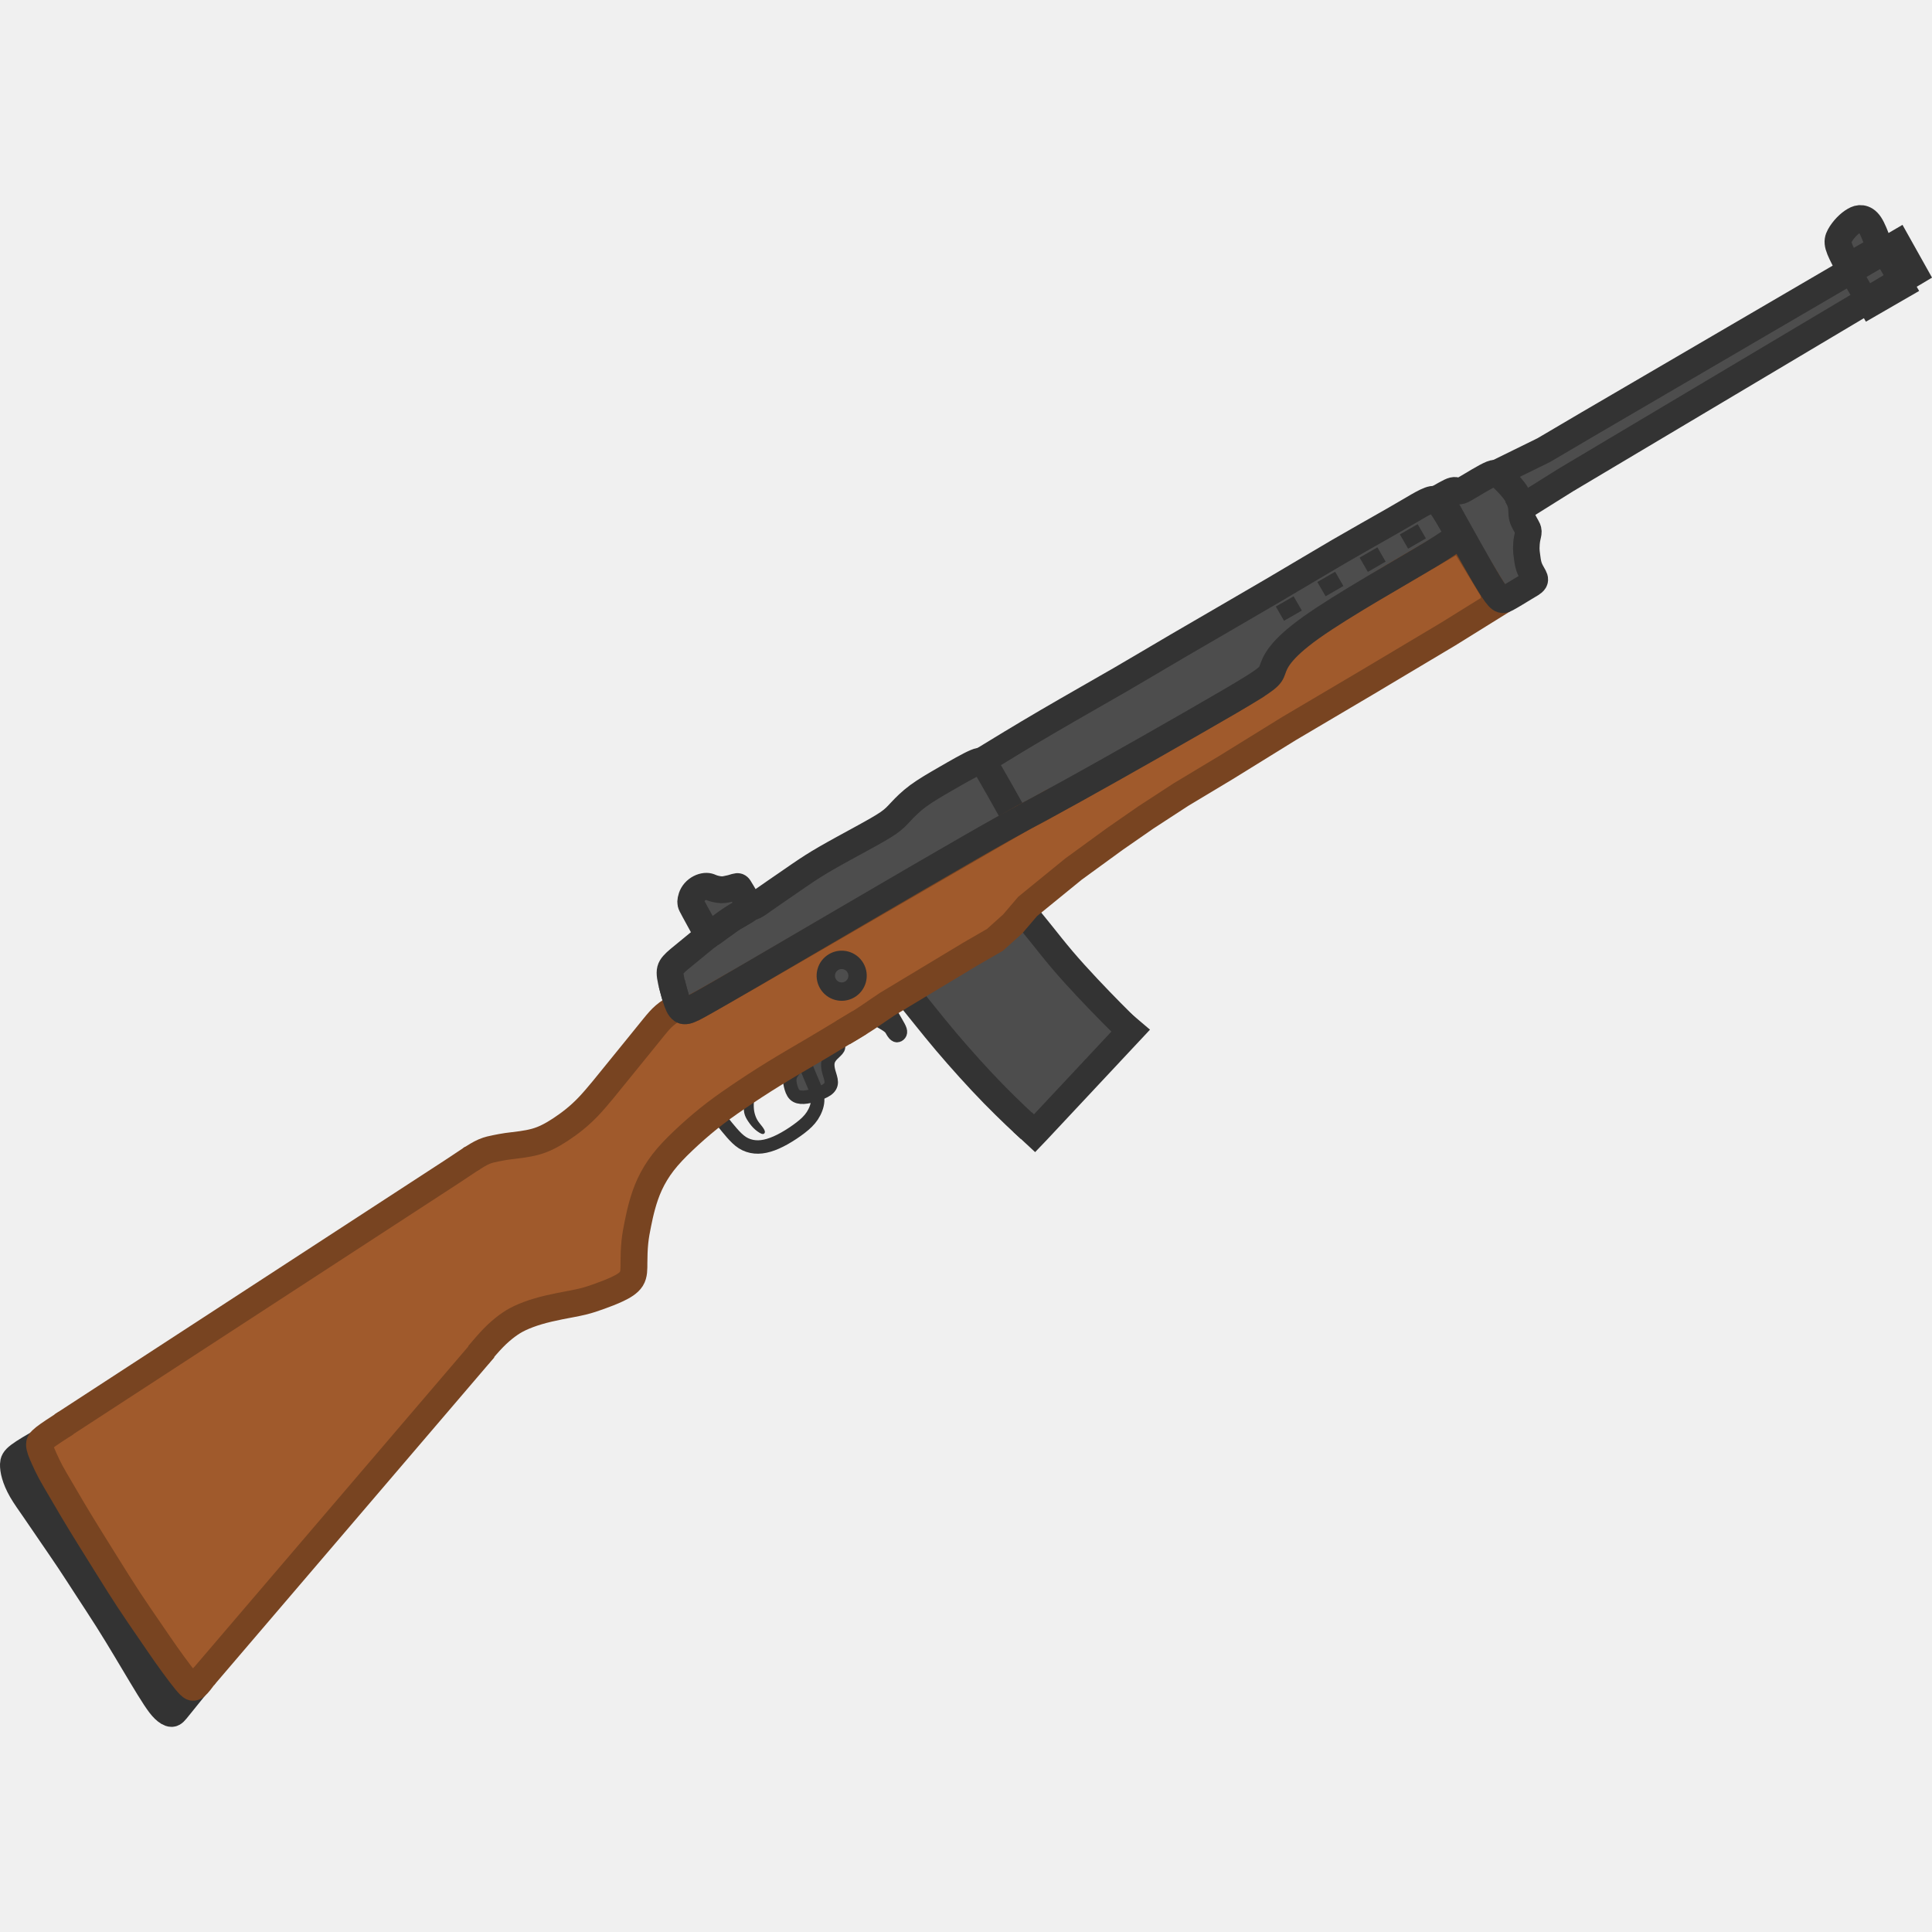
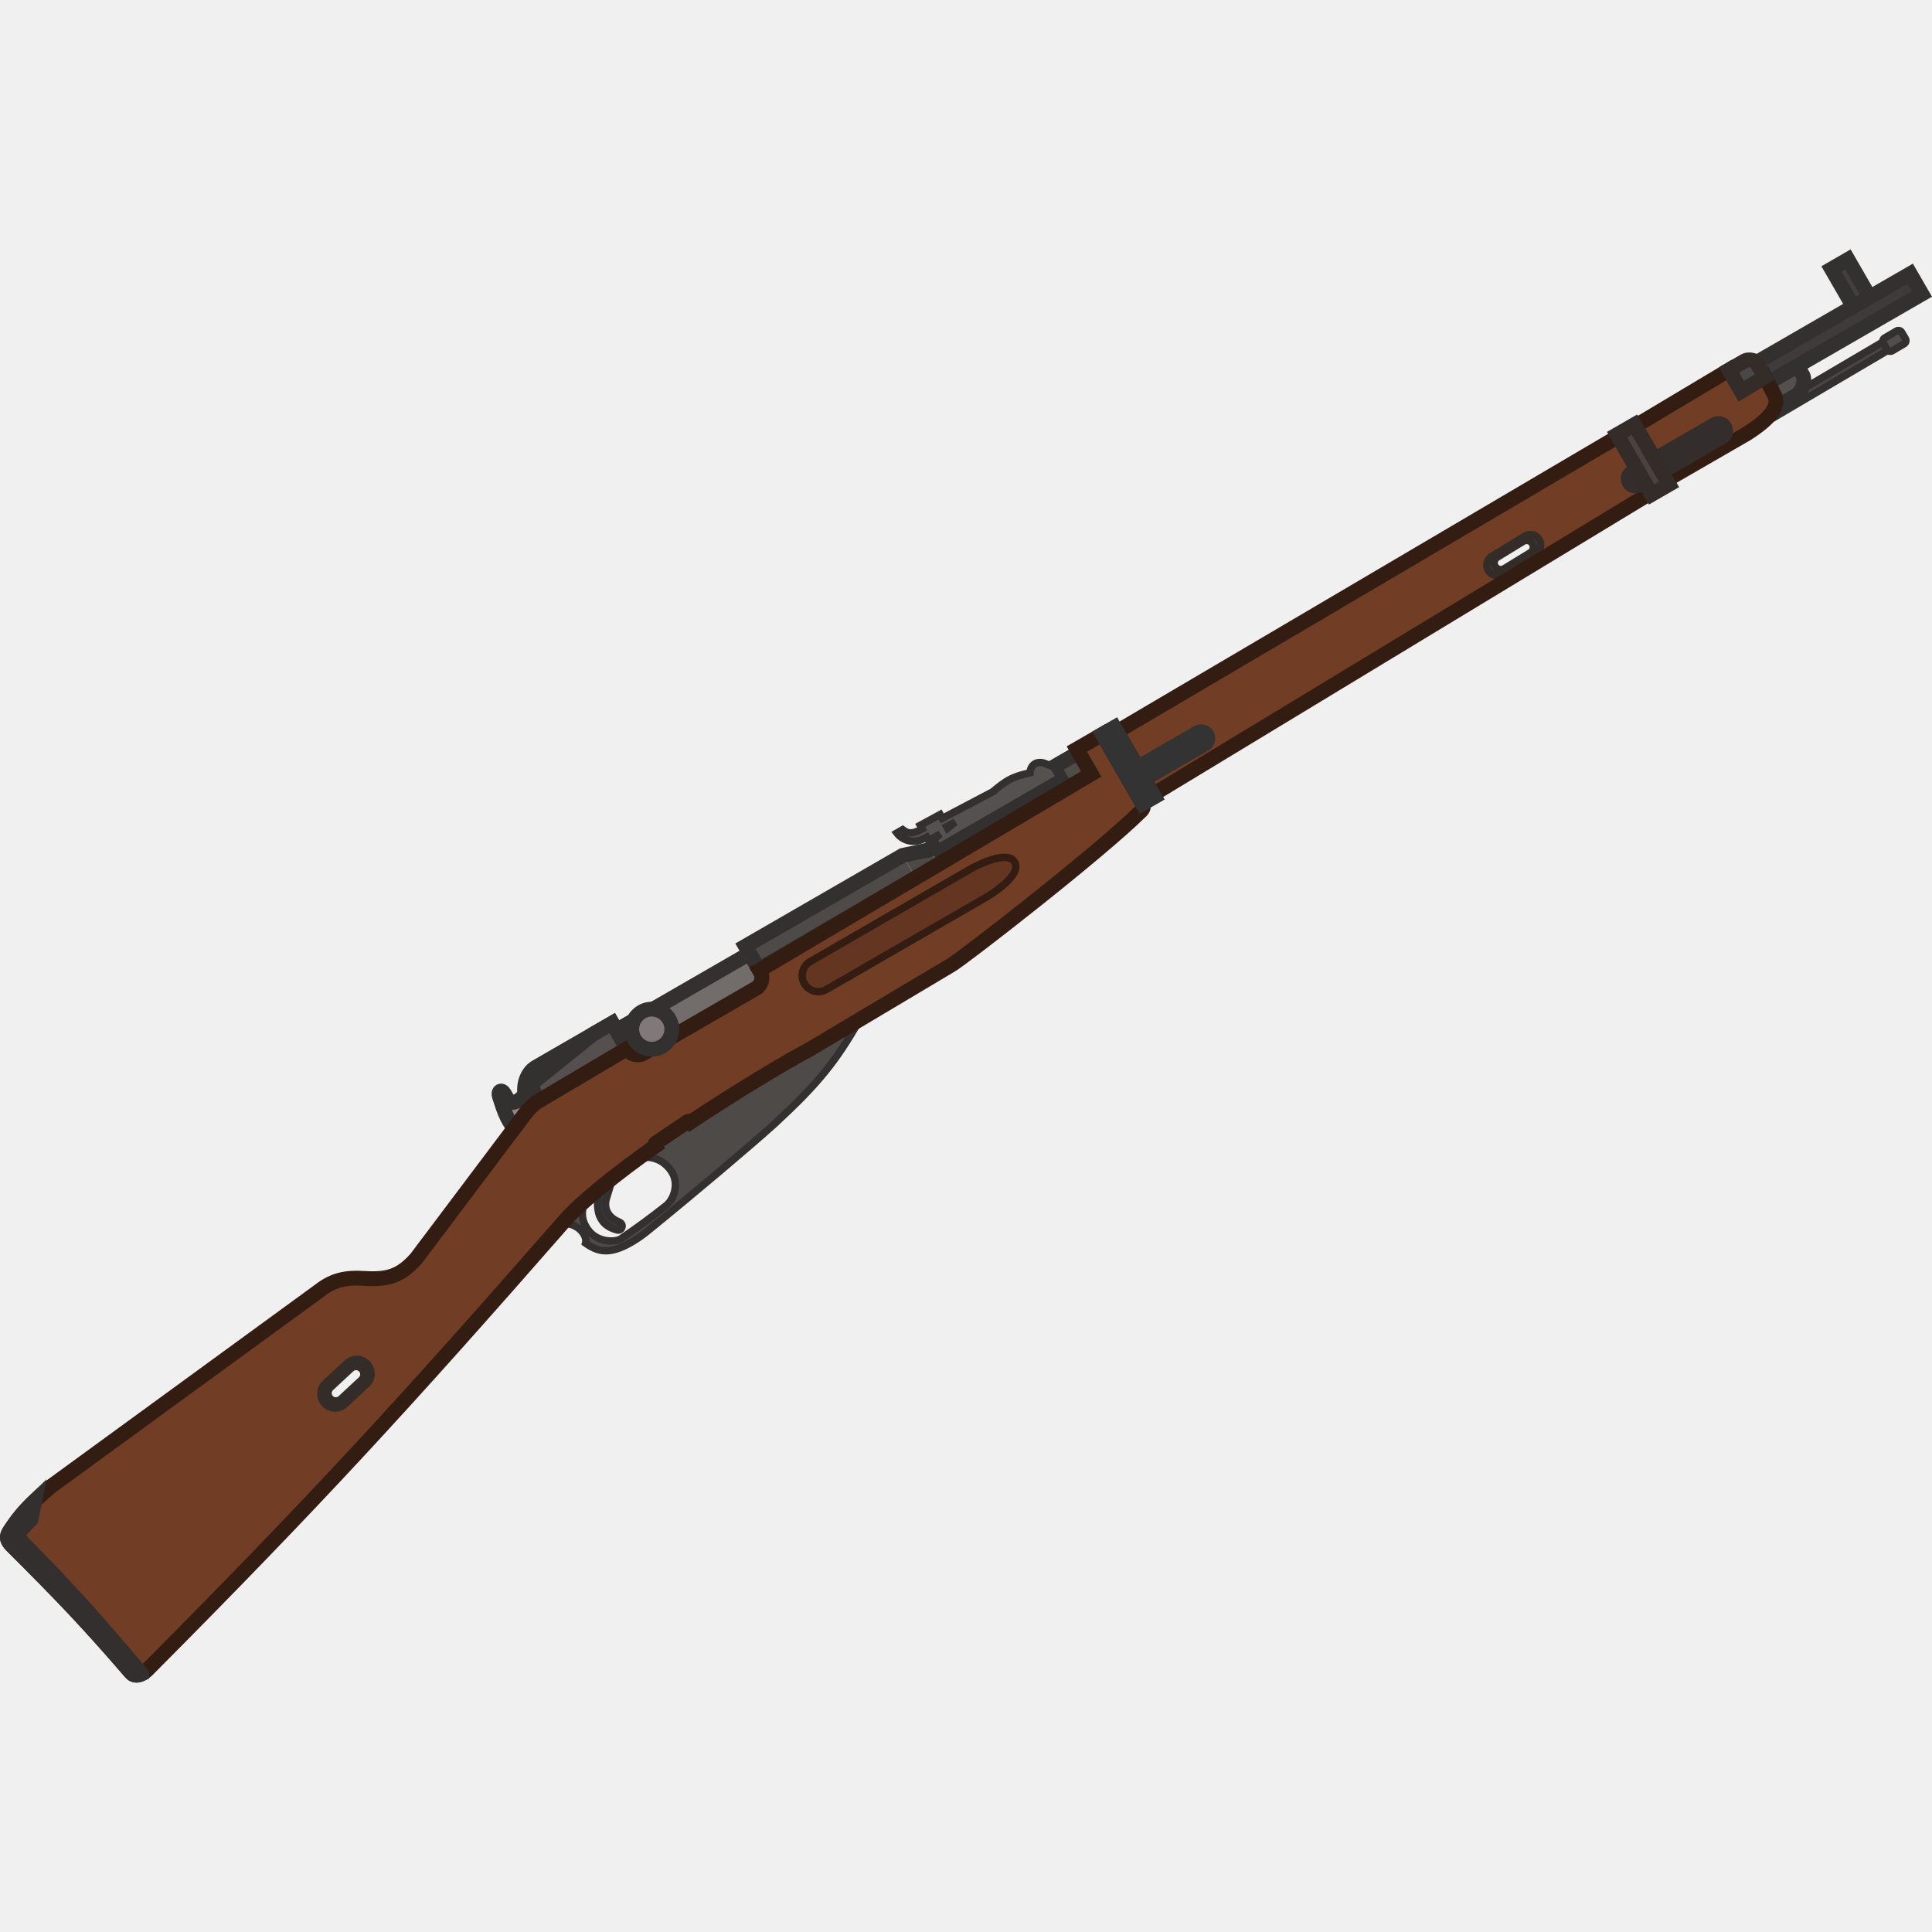
- <svg xmlns="http://www.w3.org/2000/svg" width="110" height="110" viewBox="0 0 29.104 29.104" version="1.1" id="svg5" xml:space="preserve">
-   <defs id="defs2" />
-   <g id="layer1">
-     <g id="g913" transform="matrix(0.1654655,-0.09553154,0.09553154,0.1654655,-12.30758,6.972779)">
-       <path style="fill:#4d4d4d;stroke:#333333;stroke-width:1.058;stroke-linecap:butt;stroke-linejoin:miter;stroke-dasharray:none;stroke-opacity:1" d="m 86.736,104.768 c -0.405,0.112 -0.811,0.225 -1.067,0.403 -0.256,0.178 -0.363,0.422 -0.448,0.693 -0.085,0.272 -0.149,0.572 -0.085,0.806 0.064,0.234 0.256,0.403 0.512,0.534 0.256,0.131 0.576,0.225 0.918,0.3 0.342,0.075 0.704,0.131 0.982,0.103 0.277,-0.028 0.47,-0.141 0.587,-0.347 0.117,-0.206 0.16,-0.506 0.235,-0.787 0.075,-0.281 0.181,-0.543 0.342,-0.721 0.16,-0.178 0.374,-0.272 0.608,-0.337 0.235,-0.066 0.491,-0.103 0.619,-0.187 0.128,-0.084 0.128,-0.215 0.128,-0.347" id="path1887" />
-       <path style="fill:#4d4d4d;stroke:none;stroke-width:0.265px;stroke-linecap:butt;stroke-linejoin:miter;stroke-opacity:1" d="m 96.406,104.433 11.208,-1.287 3.181,12.268 -10.754,2.954 z" id="path6046" />
-       <path style="fill:#4d4d4d;stroke:none;stroke-width:0.265px;stroke-linecap:butt;stroke-linejoin:miter;stroke-opacity:1" d="m 152.674,91.407 41.576,0.833 v 2.575 l -36.578,0.682 -2.575,5.43 -2.348,-0.356 z" id="path6049" />
-       <path style="fill:#4d4d4d;stroke:none;stroke-width:0.265px;stroke-linecap:butt;stroke-linejoin:miter;stroke-opacity:1" d="m 20.144,100.722 0.53,22.568 -2.651,1.212 -0.757,-24.158 z" id="path6043" />
-       <path style="fill:#a05a2c;stroke:#a05a2c;stroke-width:0.265px;stroke-linecap:butt;stroke-linejoin:miter;stroke-opacity:1" d="m 20.139,100.289 v 7.877 l 0.731,14.942 36.218,-12.424 9.501,2.355 5.278,-6.253 11.531,-2.923 22.088,0.487 12.749,-3.167 19.083,-0.406 14.779,0.244 -0.081,-5.847 -15.591,0.162 -4.223,2.111 -52.54,-1.056 -12.181,3.492 -7.633,-1.543 z" id="path6037" />
-       <path style="fill:#4d4d4d;stroke:none;stroke-width:0.265px;stroke-linecap:butt;stroke-linejoin:miter;stroke-opacity:1" d="m 79.663,96.147 2.436,-2.923 4.629,-1.056 1.91,0.097 3.612,-0.097 10.557,-0.487 10.394,-0.568 39.222,-0.162 -0.244,3.735 -15.835,0.081 -2.761,2.436 -53.433,-1.137 z" id="path6040" />
-       <path style="fill:#333333;stroke:#333333;stroke-width:1;stroke-linecap:butt;stroke-linejoin:miter;stroke-dasharray:none;stroke-opacity:1" d="m 93.63,104.687 c 0.217,0.356 0.434,0.712 0.542,0.949 0.108,0.237 0.108,0.357 0.108,0.426 2.1e-5,0.069 6.4e-5,0.091 6.4e-5,0.144 0,0.053 -4.3e-5,0.138 0.018,0.234 0.018,0.096 0.053,0.202 0.13,0.255 0.077,0.053 0.195,0.053 0.29,0.012 0.094,-0.041 0.165,-0.124 0.201,-0.278 0.035,-0.154 0.035,-0.378 0.035,-0.632 0,-0.254 0,-0.538 0,-0.822" id="path4546" />
-       <path style="fill:#333333;stroke:#333333;stroke-width:2.117;stroke-linecap:butt;stroke-linejoin:miter;stroke-dasharray:none;stroke-opacity:1" d="m 20.22,100.681 c -0.876,0 -1.753,0 -2.254,0.063 -0.501,0.063 -0.626,0.188 -0.743,0.376 -0.116,0.188 -0.224,0.439 -0.309,0.783 -0.085,0.345 -0.148,0.783 -0.148,1.32 3.1e-5,0.537 0.063,1.173 0.121,1.875 0.058,0.703 0.112,1.473 0.175,2.296 0.063,0.824 0.134,1.701 0.188,2.538 0.054,0.837 0.09,1.634 0.139,2.56 0.049,0.927 0.112,1.983 0.152,2.963 0.04,0.98 0.058,1.884 0.072,2.735 0.013,0.85 0.022,1.647 0.036,2.408 0.013,0.761 0.031,1.486 0.063,2.023 0.031,0.537 0.076,0.886 0.157,1.168 0.081,0.282 0.197,0.497 0.331,0.573 0.134,0.076 0.286,0.013 0.747,-0.166 0.461,-0.179 1.231,-0.474 2.001,-0.77" id="path2366" />
-       <path style="fill:#333333;stroke:#333333;stroke-width:0.265;stroke-linecap:butt;stroke-linejoin:miter;stroke-dasharray:none;stroke-opacity:1" d="m 81.49,105.29 c -0.154,0.225 -0.307,0.449 -0.384,0.68 -0.077,0.231 -0.077,0.467 -0.059,0.715 0.018,0.248 0.053,0.508 0.142,0.769 0.089,0.26 0.231,0.52 0.301,0.544 0.071,0.024 0.071,-0.189 0.047,-0.396 -0.024,-0.207 -0.071,-0.408 -0.077,-0.627 -0.006,-0.219 0.03,-0.455 0.095,-0.674 0.065,-0.219 0.16,-0.42 0.296,-0.644 0.136,-0.225 0.313,-0.473 0.491,-0.721" id="path4542" />
-       <path style="fill:none;stroke:#784421;stroke-width:2.117;stroke-linecap:butt;stroke-linejoin:miter;stroke-dasharray:none;stroke-opacity:1" d="m 22.452,100.372 c -0.806,0.04 -1.612,0.081 -2.06,0.146 -0.448,0.065 -0.537,0.154 -0.605,0.271 -0.067,0.116 -0.112,0.26 -0.148,0.452 -0.036,0.193 -0.063,0.434 -0.094,0.743 -0.031,0.309 -0.067,0.685 -0.081,1.141 -0.013,0.457 -0.004,0.994 7e-6,1.567 0.004,0.573 0.004,1.182 0.013,1.875 0.009,0.694 0.027,1.473 0.054,2.368 0.027,0.895 0.063,1.907 0.098,2.932 0.036,1.025 0.072,2.063 0.13,3.07 0.058,1.007 0.139,1.983 0.206,2.847 0.067,0.864 0.121,1.616 0.184,2.314 0.063,0.698 0.134,1.343 0.201,1.866 0.067,0.524 0.13,0.926 0.197,1.177 0.067,0.251 0.139,0.349 0.381,0.309 0.242,-0.041 0.653,-0.22 1.065,-0.398" id="path2362" />
-       <path style="fill:none;stroke:#784421;stroke-width:2.117;stroke-linecap:butt;stroke-linejoin:miter;stroke-dasharray:none;stroke-opacity:1" d="M 21.871,123.106 53.922,111.774" id="path2370" />
-       <path style="fill:none;stroke:#333333;stroke-width:1.058;stroke-linecap:butt;stroke-linejoin:miter;stroke-dasharray:none;stroke-opacity:1" d="m 79.149,105.645 c 0.059,0.39 0.118,0.781 0.195,1.165 0.077,0.384 0.171,0.763 0.337,1.082 0.166,0.319 0.402,0.579 0.686,0.78 0.284,0.201 0.615,0.343 1.005,0.437 0.39,0.095 0.839,0.142 1.342,0.148 0.502,0.006 1.058,-0.03 1.537,-0.095 0.479,-0.065 0.881,-0.16 1.259,-0.349 0.378,-0.189 0.733,-0.473 0.946,-0.792 0.213,-0.319 0.284,-0.674 0.337,-1.023 0.053,-0.349 0.089,-0.692 0.13,-1.023 0.041,-0.331 0.089,-0.65 0.136,-0.97" id="path4538" />
-       <path style="fill:none;stroke:#333333;stroke-width:2.117;stroke-linecap:butt;stroke-linejoin:miter;stroke-dasharray:none;stroke-opacity:1" d="m 110.809,91.28 c 1.973,-0.05 3.945,-0.1 6.251,-0.113 2.306,-0.013 4.945,0.011 6.747,0.009 1.803,-0.002 2.769,-0.029 5.119,-0.042 2.35,-0.013 6.082,-0.012 8.752,-0.031 2.67,-0.019 4.276,-0.057 6.007,-0.063 1.731,-0.006 3.587,0.019 4.822,0.024 1.236,0.005 1.851,-0.011 2.388,-0.009 0.537,0.002 0.996,0.022 1.249,0.115 0.253,0.093 0.3,0.258 0.339,0.564 0.039,0.306 0.069,0.752 0.075,1.162 0.006,0.41 -0.011,0.783 0.004,1.122 0.015,0.34 0.063,0.646 0.111,0.951" id="path3114" />
-       <path style="fill:#4d4d4d;stroke:none;stroke-width:0.265px;stroke-linecap:butt;stroke-linejoin:miter;stroke-opacity:1" d="m 189.403,91.407 0.53,-2.348 2.575,-0.53 0.227,2.878 z" id="path6052" />
-       <path style="fill:#4d4d4d;stroke:#333333;stroke-width:2.117;stroke-linecap:butt;stroke-linejoin:miter;stroke-dasharray:none;stroke-opacity:1" d="m 80.783,95.564 c 0.177,-0.709 0.354,-1.418 0.526,-1.849 0.171,-0.431 0.337,-0.585 0.668,-0.697 0.331,-0.112 0.827,-0.183 1.418,-0.278 0.591,-0.095 1.276,-0.213 1.861,-0.307 0.585,-0.095 1.069,-0.165 1.311,-0.18 0.242,-0.014 0.242,0.027 0.503,3.57e-4 0.261,-0.027 0.783,-0.122 0.793,-0.155 0.01,-0.033 -0.492,-0.005 -0.724,-0.002 -0.232,0.003 -0.193,-0.018 -0.046,-0.008 0.147,0.01 0.402,0.051 0.692,0.071 0.29,0.02 0.614,0.02 0.875,0.019 0.261,-7.91e-4 0.458,-0.002 0.59,-0.021 0.132,-0.019 0.198,-0.055 0.254,-0.041 0.057,0.014 0.104,0.078 0.338,0.088 0.234,0.01 0.656,-0.035 0.95,-0.063 0.294,-0.028 0.459,-0.04 1.038,-0.087 0.579,-0.047 1.571,-0.13 2.381,-0.189 0.809,-0.059 1.436,-0.095 2.381,-0.095 0.945,1.1e-5 2.21,0.035 3.249,0.059 1.04,0.024 1.855,0.035 2.416,-0.012 0.561,-0.047 0.868,-0.154 1.317,-0.29 0.449,-0.136 1.04,-0.301 1.772,-0.384 0.733,-0.083 1.607,-0.083 2.599,-0.083 0.993,0 2.103,0 2.658,0.071 0.555,0.071 0.555,0.213 0.555,0.674 0,0.461 0,1.241 -0.006,2.038 -0.006,0.798 -0.018,1.613 -0.029,2.428" id="path3110" />
-       <path style="fill:none;stroke:#333333;stroke-width:2.117;stroke-linecap:butt;stroke-linejoin:miter;stroke-dasharray:none;stroke-opacity:1" d="m 108.003,103.499 c 0.106,0.639 0.213,1.277 0.325,2.016 0.112,0.739 0.231,1.578 0.402,2.512 0.171,0.934 0.396,1.963 0.621,2.92 0.225,0.958 0.449,1.844 0.644,2.592 0.195,0.747 0.36,1.355 0.525,1.962" id="path4554" />
-       <path style="fill:none;stroke:#333333;stroke-width:2.117;stroke-linecap:butt;stroke-linejoin:miter;stroke-dasharray:none;stroke-opacity:1" d="m 96.902,104.882 c 0.083,0.532 0.166,1.064 0.272,1.744 0.106,0.68 0.236,1.507 0.396,2.394 0.16,0.887 0.349,1.833 0.547,2.755 0.198,0.922 0.406,1.821 0.625,2.678 0.219,0.857 0.449,1.673 0.634,2.306 0.186,0.633 0.328,1.082 0.469,1.531" id="path4550" />
-       <path style="fill:none;stroke:#784421;stroke-width:2.117;stroke-linecap:butt;stroke-linejoin:miter;stroke-dasharray:none;stroke-opacity:1" d="m 22.048,100.385 36.684,-1.965 1.918,-0.121" id="path2372" />
-       <path style="fill:none;stroke:#784421;stroke-width:2.117;stroke-linecap:butt;stroke-linejoin:miter;stroke-dasharray:none;stroke-opacity:1" d="m 60.443,98.311 c 0.435,-0.018 0.87,-0.035 1.242,0.009 0.371,0.044 0.678,0.151 0.956,0.245 0.278,0.095 0.526,0.177 0.833,0.301 0.307,0.124 0.673,0.289 1.04,0.437 0.366,0.148 0.733,0.278 1.075,0.366 0.343,0.089 0.662,0.136 1.004,0.159 0.343,0.024 0.709,0.024 1.14,-3.4e-5 0.431,-0.024 0.928,-0.071 1.412,-0.148 0.484,-0.077 0.957,-0.183 1.459,-0.331 0.502,-0.148 1.034,-0.337 1.666,-0.573 0.632,-0.236 1.365,-0.52 2.074,-0.792 0.709,-0.272 1.394,-0.532 2.056,-0.786 0.662,-0.254 1.3,-0.502 1.784,-0.685 0.484,-0.183 0.815,-0.301 1.193,-0.372 0.378,-0.071 0.804,-0.095 1.04,-0.029 0.236,0.065 0.283,0.219 0.366,0.343 0.083,0.124 0.201,0.219 0.465,0.265 0.265,0.047 0.675,0.046 1.086,0.045" id="path2374" />
-       <path style="fill:none;stroke:#784421;stroke-width:2.117;stroke-linecap:butt;stroke-linejoin:miter;stroke-dasharray:none;stroke-opacity:1" d="m 53.276,111.976 c 0.591,-0.213 1.182,-0.425 1.708,-0.573 0.526,-0.148 0.987,-0.23 1.394,-0.278 0.408,-0.047 0.762,-0.059 1.193,-0.024 0.431,0.035 0.939,0.118 1.483,0.248 0.544,0.13 1.122,0.307 1.713,0.508 0.591,0.201 1.193,0.425 1.713,0.579 0.52,0.154 0.957,0.236 1.424,0.319 0.467,0.083 0.963,0.165 1.465,0.207 0.502,0.041 1.01,0.041 1.365,-0.148 0.354,-0.189 0.555,-0.567 0.809,-1.004 0.254,-0.437 0.561,-0.933 0.868,-1.359 0.307,-0.425 0.614,-0.78 0.928,-1.134 0.313,-0.354 0.632,-0.709 1.016,-1.087 0.384,-0.378 0.833,-0.78 1.353,-1.146 0.52,-0.366 1.111,-0.697 1.772,-0.969 0.662,-0.272 1.394,-0.484 2.227,-0.685 0.833,-0.201 1.766,-0.39 2.653,-0.526 0.886,-0.136 1.725,-0.219 2.747,-0.295 1.022,-0.077 2.227,-0.148 3.492,-0.183 1.264,-0.035 2.588,-0.035 3.687,-0.045 1.099,-0.01 1.974,-0.03 2.622,-0.044 0.648,-0.014 1.069,-0.021 1.491,-0.028" id="path2378" />
-       <path style="fill:none;stroke:#784421;stroke-width:2.117;stroke-linecap:butt;stroke-linejoin:miter;stroke-dasharray:none;stroke-opacity:1" d="m 90.878,104.344 c 2.395,-0.015 2.713,-0.119 4.155,-0.202 l 7.621,-0.142 h 2.269 l 1.843,-0.39 1.701,-0.603 4.608,-0.744 4.005,-0.425 2.978,-0.248 3.297,-0.177 4.112,-0.071 5.849,-0.177 7.125,-0.071 7.479,-0.106 4.395,-0.142 0.39,-1.028 -0.111,-4.963 -16.088,0.071 c -3.739,2.418 -1.639,1.333 -2.458,1.999 l -3.674,0.056 -17.251,-0.15 -1.525,-0.067 -24.93,0.041 -5.187,-0.038" id="path2382" />
-       <rect style="fill:#4d4d4d;stroke:#333333;stroke-width:1.805;stroke-dasharray:none" id="rect3380" width="3.041" height="3.714" x="189.661" y="91.509" />
-       <path style="fill:none;stroke:#333333;stroke-width:2.117;stroke-linecap:butt;stroke-linejoin:miter;stroke-dasharray:none;stroke-opacity:1" d="m 156.958,91.878 4.75,0.319 4.041,-0.035 28.251,-0.142 -0.035,2.659 -31.902,0.425 -4.998,0.177" id="path3434" />
-       <path style="fill:none;stroke:#333333;stroke-width:2.117;stroke-linecap:butt;stroke-linejoin:miter;stroke-dasharray:none;stroke-opacity:1" d="m 189.746,91.311 c 0.024,-0.543 0.047,-1.087 0.136,-1.435 0.089,-0.349 0.242,-0.502 0.473,-0.644 0.23,-0.142 0.538,-0.272 0.827,-0.354 0.29,-0.083 0.561,-0.118 0.786,-0.118 0.225,4.6e-5 0.402,0.035 0.561,0.16 0.159,0.124 0.301,0.337 0.325,0.733 0.024,0.396 -0.071,0.975 -0.166,1.553" id="path3436" />
-       <rect style="fill:#4d4d4d;stroke:#333333;stroke-width:1.21;stroke-dasharray:none" id="rect3544-4-1-8" width="0.409" height="0.09" x="149.156" y="92.884" />
-       <rect style="fill:#4d4d4d;stroke:#333333;stroke-width:1.21;stroke-dasharray:none" id="rect3544-4-1-8-5" width="0.409" height="0.09" x="145.492" y="92.881" />
-       <rect style="fill:#4d4d4d;stroke:#333333;stroke-width:1.21;stroke-dasharray:none" id="rect3544-4-1-8-5-2" width="0.409" height="0.09" x="141.646" y="92.881" />
-       <rect style="fill:none;stroke:#333333;stroke-width:1.21;stroke-dasharray:none" id="rect3544-4-1-8-5-2-6" width="0.409" height="0.09" x="137.841" y="92.919" />
-       <circle style="fill:#4d4d4d;stroke:#333333;stroke-width:1.448;stroke-dasharray:none" id="path4536" cx="93.039" cy="100.408" r="1.252" />
-       <path style="fill:#a05a2c;stroke:none;stroke-width:0.265px;stroke-linecap:butt;stroke-linejoin:miter;stroke-opacity:1" d="m 132.326,98.382 3.625,-2.384 0.844,3.253 z" id="path6123" />
-       <path style="fill:#4d4d4d;stroke:none;stroke-width:0.265px;stroke-linecap:butt;stroke-linejoin:miter;stroke-opacity:1" d="m 114.298,94.98 0.348,1.266 18.748,0.497 -1.291,-2.334 z" id="path6120" />
-       <path style="fill:none;stroke:#333333;stroke-width:2.117;stroke-linecap:butt;stroke-linejoin:miter;stroke-dasharray:none;stroke-opacity:1" d="m 99.617,117.529 0.382,1.24 0.312,-0.091 10.283,-3.124 -0.319,-0.893" id="path4558" />
-       <path style="fill:#4d4d4d;stroke:none;stroke-width:0.265px;stroke-linecap:butt;stroke-linejoin:miter;stroke-opacity:1" d="m 132.4,96.246 3.625,-2.657 11.422,0.273 z" id="path6117" />
-       <path style="fill:none;stroke:#333333;stroke-width:2.117;stroke-linecap:butt;stroke-linejoin:miter;stroke-dasharray:none;stroke-opacity:1" d="m 81.139,94.232 c -0.151,0.541 -0.302,1.082 -0.374,1.5 -0.072,0.418 -0.064,0.713 0.138,0.862 0.202,0.149 0.599,0.153 0.934,0.169 0.335,0.016 0.609,0.044 5.475,0.024 4.866,-0.021 14.323,-0.09 19.374,-0.078 5.051,0.012 5.694,0.106 9.481,0.176 3.786,0.07 10.715,0.117 14.249,0.094 3.534,-0.023 3.675,-0.117 4.12,-0.497 0.445,-0.38 1.194,-1.047 4.282,-1.344 3.088,-0.297 8.515,-0.223 11.202,-0.283 2.686,-0.061 2.632,-0.256 2.6,-0.664 -0.033,-0.408 -0.045,-1.028 -0.056,-1.649" id="path6055" />
-       <path style="fill:none;stroke:#333333;stroke-width:2.091;stroke-linecap:butt;stroke-linejoin:miter;stroke-dasharray:none;stroke-opacity:1" d="m 152.778,91.317 c 0.205,0 0.614,0 0.867,0.019 0.253,0.019 0.349,0.058 0.426,0.116 0.076,0.058 0.132,0.135 0.205,0.189 0.072,0.054 0.161,0.085 0.454,0.093 0.293,0.008 0.791,-0.008 1.269,-0.012 0.478,-0.004 0.935,0.004 1.2,0.043 0.265,0.039 0.337,0.108 0.409,0.251 0.072,0.143 0.144,0.359 0.213,0.595 0.068,0.236 0.132,0.49 0.185,0.749 0.052,0.259 0.092,0.521 0.096,0.788 0.004,0.266 -0.028,0.537 -0.084,0.757 -0.056,0.22 -0.137,0.39 -0.221,0.552 -0.084,0.162 -0.173,0.317 -0.221,0.487 -0.048,0.17 -0.056,0.355 -0.06,0.487 -0.004,0.131 -0.004,0.209 -0.004,0.321 0,0.112 0,0.259 -0.072,0.394 -0.072,0.135 -0.217,0.259 -0.373,0.444 -0.157,0.185 -0.325,0.433 -0.438,0.63 -0.112,0.197 -0.169,0.344 -0.257,0.556 -0.088,0.212 -0.209,0.49 -0.269,0.761 -0.06,0.27 -0.06,0.533 -0.06,0.753 0,0.22 0,0.398 -0.147,0.48 -0.147,0.083 -0.441,0.07 -0.945,0.077 -0.504,0.007 -1.215,0.034 -1.641,0.018 -0.426,-0.016 -0.567,-0.075 -0.609,-1.647 -0.042,-1.571 0.015,-4.655 0.071,-7.739 0.11,-0.054 0.22,-0.108 0.187,-0.135 -0.033,-0.027 -0.209,-0.027 -0.297,-0.027 -0.088,6e-6 -0.088,4.6e-5 0.117,4.6e-5 z" id="path560" />
-       <path style="fill:#4d4d4d;stroke:#000000;stroke-width:0.265;stroke-linecap:butt;stroke-linejoin:miter;stroke-dasharray:none;stroke-opacity:1" d="m 85.335,92.189 0.397,-3.576 4.023,2.186 -1.987,1.291 z" id="path1860" />
-       <path style="fill:none;stroke:#333333;stroke-width:2.117;stroke-linecap:butt;stroke-linejoin:miter;stroke-dasharray:none;stroke-opacity:1" d="m 85.506,91.996 c 0.01,-0.444 0.031,-1.332 0.044,-1.819 0.013,-0.486 0.018,-0.571 0.044,-0.651 0.026,-0.08 0.072,-0.155 0.152,-0.247 0.08,-0.092 0.193,-0.2 0.333,-0.282 0.139,-0.082 0.304,-0.139 0.472,-0.162 0.168,-0.023 0.338,-0.014 0.487,0.021 0.149,0.035 0.278,0.096 0.366,0.162 0.088,0.066 0.134,0.136 0.198,0.219 0.064,0.082 0.147,0.176 0.255,0.277 0.108,0.101 0.242,0.209 0.358,0.282 0.116,0.073 0.214,0.11 0.332,0.153 0.119,0.042 0.258,0.089 0.394,0.127 0.137,0.038 0.271,0.066 0.366,0.089 0.095,0.024 0.152,0.042 0.178,0.094 0.026,0.052 0.021,0.136 0.023,0.284 0.003,0.148 0.013,0.36 0.01,0.55 -0.003,0.19 -0.018,0.36 0.004,0.51 0.022,0.151 0.08,0.283 0.047,0.379 -0.033,0.096 -0.158,0.156 -0.432,0.177 -0.274,0.021 -0.697,0.003 -1.169,0.022 -0.472,0.019 -0.993,0.075 -1.402,0.125 -0.41,0.049 -0.709,0.092 -0.856,0.075 -0.147,-0.017 -0.143,-0.094 -0.153,-0.094 -0.01,-1.1e-5 -0.035,0.076 -0.048,0.115 -0.013,0.038 -0.013,0.038 -0.002,-0.406 z" id="path1856" />
-     </g>
+ <svg xmlns="http://www.w3.org/2000/svg" width="110" height="110" viewBox="0 0 110 110" fill="none" version="1.1" id="svg80">
+   <g clip-path="url(#clip0_619_1198)" id="g68" transform="matrix(1.008386,0,0,1.008386,-0.5936607,0.9438218)">
+     <path fill-rule="evenodd" clip-rule="evenodd" d="m 61.388,41.359 1.444,-0.834 2.249,3.896 c 0.11,0.191 0.066,0.304 -0.072,0.441 -2.354,2.34 -10.084,8.329 -10.711,8.69 l -7.974,4.749 c -1.503,0.801 -4.141,2.391 -6.662,4.064 -0.026,0.017 -0.051,0.034 -0.077,0.051 -0.04,-0.052 -0.114,-0.064 -0.17,-0.027 l -1.801,1.218 c -0.058,0.039 -0.073,0.117 -0.034,0.175 -2.209,1.563 -4.176,3.135 -5.147,4.246 C 23.439,78.308 18.418,83.784 8.909,93.344 8.633,93.621 8.218,93.779 7.988,93.512 5.495,90.615 4.016,89.085 1.273,86.347 1.015,86.089 0.899,85.872 1.125,85.524 1.739,84.576 2.339,83.915 3.575,82.91 L 18.658,71.914 c 0.754,-0.581 1.464,-0.736 2.482,-0.67 1.376,0.089 2.063,-0.138 2.949,-1.121 l 6.187,-8.222 c 0.209,-0.266 0.435,-0.505 0.68,-0.647 l 5.036,-2.98 c 0.191,0.331 0.614,0.445 0.945,0.253 l 6.321,-3.649 c 0.331,-0.191 0.444,-0.614 0.253,-0.945 L 43.464,53.851 62.199,42.764 Z M 19.251,77.402 c -0.178,0.166 -0.188,0.445 -0.022,0.623 0.166,0.178 0.445,0.188 0.623,0.022 l 1.144,-1.065 c 0.178,-0.166 0.188,-0.445 0.022,-0.623 -0.166,-0.178 -0.445,-0.188 -0.623,-0.022 z" fill="#713d25" id="path2" />
+     <path d="m 60.081,42.369 1.417,-0.818 0.701,1.214 -8.664,5.127 -0.488,-0.845 0.436,-0.252 0.079,0.136 6.865,-3.964 z" fill="#4f4c4a" id="path4" />
+     <path d="m 42.676,52.489 8.881,-5.128 0.732,1.267 -8.826,5.223 z" fill="#4e4a48" id="path6" />
+     <path d="m 53.046,47.046 -1.489,0.315 0.732,1.267 1.245,-0.737 z" fill="url(#paint0_linear_619_1198)" id="path8" style="fill:url(#paint0_linear_619_1198)" />
+     <path d="m 60.08,42.368 1.417,-0.818 0.701,1.214 -9.909,5.864 -8.855,5.172 -0.757,-1.311 8.881,-5.128 1.489,-0.315 0.436,-0.252 0.079,0.136 6.865,-3.964 z" stroke="#33312f" stroke-width="0.836" stroke-miterlimit="3.994" id="path10" />
+     <path d="m 44.44,62.404 c -0.072,0.067 -0.157,0.144 -0.253,0.231 -1.212,1.09 -4.304,3.714 -7.07,5.959 -0.44,0.357 -1.05,0.751 -1.564,0.94 -0.69,0.253 -1.231,0.209 -1.905,-0.28 0.115,-0.43 -0.403,-1.075 -1.118,-1.098 l -0.111,-0.109 0.015,-0.017 c 0.298,-0.341 0.69,-0.724 1.154,-1.138 -0.231,0.735 -0.109,1.185 0.213,1.619 0.547,0.738 1.562,0.692 1.848,0.495 0.988,-0.679 1.514,-1.058 2.551,-1.873 0.403,-0.316 0.767,-1.206 0.307,-1.921 -0.569,-0.885 -1.541,-0.906 -1.911,-0.712 0.322,-0.236 0.648,-0.479 0.984,-0.716 -0.039,-0.058 -0.024,-0.136 0.034,-0.175 l 1.801,-1.218 c 0.055,-0.037 0.129,-0.025 0.17,0.027 1.048,-0.696 2.193,-1.428 3.192,-2.045 1.403,-0.866 2.669,-1.603 3.547,-2.071 l 2.811,-1.674 c -1.351,2.378 -2.396,3.644 -4.693,5.776 z" fill="#4e4a48" id="path12" />
+     <rect x="98.775" y="23.158" width="9.786" height="0.55" transform="rotate(-30.5,98.7754,23.1582)" fill="#4a4645" stroke="#333130" stroke-width="0.418" stroke-miterlimit="3.994" id="rect14" />
+     <path d="m 100.774,22.106 c 0.114,-0.249 0.121,-0.482 0.02,-0.702 l -0.371,-0.73 1.651,-0.953 0.314,0.545 c 0,0 0.124,0.213 -0.032,0.636 -0.136,0.369 -0.31,0.469 -0.528,0.595 z" fill="#54504e" stroke="#333130" stroke-width="0.836" stroke-miterlimit="3.994" id="path16" />
+     <path d="m 33.588,66.893 0.2,0.063 0.002,-0.006 z m 3e-4,-0.001 -0.139,-0.156 -0.046,0.041 -0.017,0.059 z m 0.213,1.621 0.168,-0.125 v 0 z m 1.848,0.495 0.118,0.172 v 0 z M 38.2,67.135 l 0.129,0.164 v 0 z m 0.307,-1.921 0.176,-0.113 v 0 z m -1.911,-0.712 0.015,0.209 0.043,-0.003 0.039,-0.02 z m -0.001,1e-4 -0.015,-0.208 -0.06,0.004 -0.049,0.036 z m -2.806,2.448 c 1e-4,-4e-4 2e-4,-7e-4 3e-4,-0.001 l -0.403,-0.112 c -10e-5,3e-4 -2e-4,8e-4 -3e-4,0.001 z m 0.18,1.439 c -0.148,-0.199 -0.241,-0.389 -0.276,-0.606 -0.035,-0.218 -0.015,-0.48 0.094,-0.826 l -0.399,-0.125 c -0.122,0.389 -0.156,0.719 -0.108,1.018 0.049,0.301 0.178,0.553 0.353,0.788 z m 1.561,0.448 c -0.034,0.023 -0.115,0.056 -0.243,0.075 -0.123,0.017 -0.273,0.019 -0.432,-0.006 -0.318,-0.05 -0.653,-0.201 -0.886,-0.516 L 33.633,68.637 c 0.314,0.423 0.759,0.617 1.157,0.68 0.199,0.031 0.391,0.03 0.555,0.007 0.16,-0.023 0.313,-0.069 0.421,-0.144 z m 2.541,-1.865 c -1.033,0.811 -1.556,1.187 -2.541,1.865 l 0.237,0.344 c 0.991,-0.681 1.521,-1.063 2.562,-1.88 z m 0.261,-1.644 c 0.193,0.3 0.216,0.64 0.142,0.949 -0.075,0.314 -0.245,0.571 -0.403,0.695 l 0.258,0.329 c 0.245,-0.192 0.458,-0.538 0.551,-0.927 0.094,-0.394 0.07,-0.856 -0.197,-1.272 z m -1.638,-0.64 c 0.129,-0.068 0.41,-0.113 0.733,-0.031 0.314,0.08 0.652,0.277 0.906,0.671 l 0.352,-0.226 C 38.368,64.61 37.936,64.354 37.529,64.251 37.131,64.15 36.741,64.19 36.5,64.316 Z M 36.61,64.71 c 4e-4,-1e-4 6e-4,-1e-4 0.001,-1e-4 L 36.582,64.293 c -3e-4,0 -9e-4,10e-5 -0.001,10e-5 z M 36.472,64.333 c -1.149,0.843 -2.197,1.668 -3.023,2.403 l 0.278,0.312 c 0.812,-0.723 1.849,-1.54 2.992,-2.378 z" fill="#33302f" id="path18" />
+     <path d="m 32.532,68.155 -0.146,0.149 0.058,0.057 0.082,0.003 z m -0.111,-0.109 -0.157,-0.138 -0.13,0.149 0.141,0.138 z m 1.229,1.207 -0.202,-0.054 -0.037,0.139 0.116,0.085 z m 1.905,0.28 -0.072,-0.196 v 0 z m 1.564,-0.94 -0.132,-0.162 v 0 z m 7.07,-5.959 0.14,0.155 v 0 z m 0.253,-0.231 0.142,0.153 v 0 z m 4.692,-5.774 0.182,0.103 0.39,-0.687 -0.679,0.405 z m -2.81,1.673 0.098,0.185 0.009,-0.005 z m -6.662,4.064 -0.116,-0.174 h -10e-5 z m -0.077,0.051 -0.165,0.129 0.119,0.152 0.161,-0.107 z M 39.417,62.392 39.3,62.219 v 0 z m -1.801,1.218 0.117,0.173 v 0 z m -0.048,0.147 -0.197,0.071 6e-4,0.002 z m 0.014,0.027 -0.173,0.117 h 1e-4 z m 0.004,0.005 0.121,0.171 0.167,-0.118 -0.115,-0.17 z m -3e-4,2e-4 -0.121,-0.171 -0.167,0.118 0.115,0.17 z m 6e-4,8e-4 0.121,0.171 0.167,-0.118 -0.115,-0.17 z m -5.151,4.24 0.157,0.138 v 0 z m 0.243,-0.024 -0.111,-0.108 -0.293,0.298 0.111,0.109 z m 1.174,1.301 c 0.084,-0.312 -0.067,-0.653 -0.297,-0.899 -0.238,-0.254 -0.597,-0.449 -1.016,-0.462 l -0.013,0.418 c 0.296,0.009 0.554,0.148 0.725,0.331 0.178,0.19 0.23,0.387 0.198,0.504 z m 1.631,0.03 c -0.325,0.119 -0.597,0.162 -0.859,0.127 -0.262,-0.035 -0.534,-0.15 -0.852,-0.38 l -0.245,0.338 c 0.356,0.259 0.693,0.41 1.042,0.456 0.35,0.046 0.693,-0.015 1.058,-0.149 z m 1.505,-0.905 c -0.43,0.349 -1.02,0.728 -1.505,0.905 l 0.144,0.393 c 0.544,-0.199 1.174,-0.608 1.624,-0.974 z m 7.062,-5.952 c -1.208,1.087 -4.297,3.708 -7.062,5.952 l 0.263,0.325 c 2.768,-2.246 5.862,-4.872 7.078,-5.966 z m 0.251,-0.229 c -0.071,0.066 -0.155,0.142 -0.251,0.229 l 0.28,0.311 c 0.097,-0.087 0.183,-0.166 0.256,-0.233 z m 4.652,-5.724 c -1.338,2.355 -2.369,3.605 -4.652,5.724 l 0.284,0.306 c 2.309,-2.143 3.369,-3.425 4.731,-5.824 z m 0.075,-0.076 -2.81,1.673 0.214,0.359 2.81,-1.673 z m -2.801,1.668 c -1.511,0.805 -4.155,2.399 -6.679,4.075 l 0.231,0.348 c 2.518,-1.671 5.149,-3.257 6.645,-4.054 z m -6.679,4.075 -0.077,0.051 0.232,0.348 0.077,-0.051 z m 0.203,0.097 C 39.644,62.153 39.447,62.12 39.3,62.219 l 0.234,0.346 c -0.036,0.025 -0.085,0.017 -0.112,-0.018 z m -0.451,-0.071 -1.801,1.218 0.234,0.346 1.801,-1.218 z m -1.801,1.218 c -0.13,0.088 -0.178,0.251 -0.127,0.391 l 0.393,-0.142 c 0.013,0.035 9e-4,0.075 -0.032,0.097 z m 0.256,0.23 c 0.004,0.005 0.007,0.011 0.009,0.018 l -0.392,0.145 c 0.009,0.025 0.021,0.049 0.037,0.071 z m 0.004,0.005 -0.004,-0.006 -0.346,0.234 0.004,0.006 z m -0.053,0.288 2e-4,-2e-4 -0.241,-0.341 -2e-4,1e-4 z m -0.294,-0.053 5e-4,8e-4 0.346,-0.234 -6e-4,-9e-4 z m 0.053,-0.287 c -2.209,1.563 -4.198,3.142 -5.188,4.273 l 0.315,0.275 c 0.954,-1.089 2.905,-2.644 5.114,-4.207 z m -5.188,4.273 c -0.005,0.005 -0.009,0.011 -0.014,0.016 l 0.315,0.275 c 0.005,-0.005 0.009,-0.011 0.014,-0.016 z" fill="#33302f" id="path20" />
+     <rect width="1.2" height="0.839" rx="0.209" transform="matrix(-0.861629,0.507538,0.507538,0.861629,107.854,17.6455)" fill="#514d4b" stroke="#333130" stroke-width="0.418" stroke-miterlimit="3.994" id="rect22" x="0" y="0" />
+     <rect x="99.67" y="19.585" width="10.129" height="1.321" transform="rotate(-30,99.6699,19.585)" fill="#3e3b3a" stroke="#333130" stroke-width="0.836" stroke-miterlimit="3.994" id="rect24" />
+     <path d="m 30.627,61.506 -0.389,-0.673 c -0.079,-0.136 -0.083,-1.151 0.668,-1.548 l 4.25,-2.454 0.833,1.443 -5.035,2.981 c -0.113,0.065 -0.222,0.151 -0.327,0.251 z" fill="#807977" stroke="#333130" stroke-width="0.836" stroke-miterlimit="3.994" id="path26" />
+     <path d="m 30.934,61.268 -0.262,-0.757 c -0.051,-0.152 -0.005,-0.324 0.17,-0.461 l 3.2,-2.574 1.117,-0.645 0.833,1.443 -5.035,2.981 c -0.007,0.004 -0.015,0.009 -0.022,0.013 z" fill="#55504f" stroke="#33312f" stroke-width="0.836" stroke-miterlimit="3.994" id="path28" />
+     <path d="m 42.914,52.897 -7.519,4.341 0.598,1.035 c 0.191,0.331 0.614,0.444 0.945,0.253 l 6.32,-3.649 c 0.331,-0.191 0.445,-0.614 0.253,-0.945 z" fill="#726c6a" stroke="#33302f" stroke-width="0.836" stroke-miterlimit="3.994" id="path30" />
+     <path fill-rule="evenodd" clip-rule="evenodd" d="m 18.963,77.172 c -0.325,0.303 -0.344,0.812 -0.041,1.137 0.303,0.325 0.812,0.344 1.137,0.041 l 1.223,-1.138 c 0.325,-0.303 0.344,-0.812 0.041,-1.137 -0.303,-0.325 -0.812,-0.344 -1.137,-0.041 z m 0.287,0.23 c -0.178,0.166 -0.188,0.445 -0.022,0.623 0.166,0.178 0.445,0.188 0.623,0.022 l 1.144,-1.065 c 0.178,-0.166 0.188,-0.445 0.022,-0.623 -0.166,-0.178 -0.445,-0.188 -0.623,-0.022 z" fill="#544943" stroke="#332c29" stroke-width="0.418" stroke-miterlimit="3.994" id="path32" />
+     <path d="m 29.616,62.775 c -0.39,-0.514 -0.551,-0.923 -0.836,-1.828 -0.087,-0.277 0.131,-0.402 0.288,-0.13 l 0.299,0.517 c 0.394,-0.032 0.586,-0.138 0.871,-0.503 l 0.389,0.673 c -0.122,0.117 -0.24,0.252 -0.353,0.395 z" fill="#8e8784" stroke="#333030" stroke-width="0.836" stroke-miterlimit="3.994" id="path34" />
+     <path d="m 34.4,66.196 c 0.249,-0.206 0.512,-0.416 0.785,-0.63 l -0.352,1.15 c -0.154,0.488 0.011,1.059 0.701,1.339 0.332,0.135 0.158,0.526 -0.099,0.457 -0.498,-0.133 -0.758,-0.357 -0.928,-0.663 -0.203,-0.367 -0.225,-0.881 -0.106,-1.653 z" fill="#393635" stroke="#33302f" stroke-width="0.418" stroke-miterlimit="3.994" id="path36" />
+     <path fill-rule="evenodd" clip-rule="evenodd" d="m 56.636,43.774 -2.85,1.498 -0.118,-0.218 -1.121,0.609 0.11,0.202 -0.225,0.118 c -0.427,0.18 -0.605,0.127 -0.878,-0.074 l -0.327,0.189 c 0.306,0.405 0.892,0.609 1.472,0.348 l 0.212,-0.113 0.1,0.185 0.67,-0.364 -0.389,0.312 0.267,0.463 6.865,-3.964 -0.346,-0.599 -0.52,-0.208 c -0.446,-0.142 -0.784,0.089 -0.813,0.542 -1.035,0.222 -1.358,0.45 -2.11,1.072 z m -2.108,1.699 -0.491,0.262 0.051,0.093 z" fill="#55514f" stroke="#33312f" stroke-width="0.418" stroke-miterlimit="3.994" id="path38" />
+     <path d="m 46.31,53.37 c -0.415,0.259 -0.553,0.803 -0.307,1.23 0.247,0.427 0.787,0.58 1.219,0.35 l 9.045,-5.222 c 0,0 2.071,-1.195 1.614,-1.986 -0.456,-0.79 -2.527,0.405 -2.527,0.405 z" fill="#643621" stroke="#331c11" stroke-width="0.418" stroke-miterlimit="3.994" id="path40" />
+     <path fill-rule="evenodd" clip-rule="evenodd" d="m 63.651,40.377 28.3,-16.666 1.84,3.188 -28.096,17.02 z m 21.355,-9.334 c -0.109,-0.178 -0.053,-0.411 0.125,-0.52 l 1.458,-0.892 c 0.178,-0.109 0.411,-0.053 0.52,0.125 0.109,0.178 0.053,0.411 -0.125,0.52 l -1.458,0.892 c -0.178,0.109 -0.411,0.053 -0.52,-0.125 z" fill="#713d25" id="path42" />
+     <path fill-rule="evenodd" clip-rule="evenodd" d="m 84.817,30.479 c -0.274,0.168 -0.36,0.525 -0.193,0.799 0.168,0.274 0.525,0.36 0.799,0.193 l 1.877,-1.148 c 0.274,-0.168 0.36,-0.525 0.193,-0.799 -0.168,-0.274 -0.525,-0.36 -0.799,-0.193 z m 0.315,0.045 c -0.178,0.109 -0.234,0.342 -0.125,0.52 0.109,0.178 0.342,0.234 0.52,0.125 l 1.458,-0.892 c 0.178,-0.109 0.234,-0.342 0.125,-0.52 -0.109,-0.178 -0.342,-0.234 -0.52,-0.125 z" fill="#544943" stroke="#332c29" stroke-width="0.418" stroke-miterlimit="3.994" id="path44" />
+     <path d="m 92.918,23.119 5.293,-3.164 0.692,1.199 1.346,-0.814 0.543,1.067 c 0.276,0.604 -0.259,1.312 -1.59,2.153 l -4.522,2.611 z" fill="#713d25" stroke="#331c11" stroke-width="0.836" stroke-miterlimit="3.994" id="path46" />
+     <path d="m 104,14.251 0.926,-0.535 1.226,2.124 -0.926,0.534 z" fill="#433f3e" stroke="#333130" stroke-width="0.836" stroke-miterlimit="3.994" id="path48" />
+     <path d="M 98.903,21.153 98.211,19.954 99.11,19.435 c 0.163,-0.094 0.546,-0.061 0.64,0.102 l 0.499,0.802 z" fill="#4b4746" stroke="#332c29" stroke-width="0.836" stroke-miterlimit="3.994" id="path50" />
+     <path fill-rule="evenodd" clip-rule="evenodd" d="m 61.388,41.359 1.444,-0.834 2.249,3.896 c 0.11,0.191 0.066,0.304 -0.072,0.441 -2.354,2.34 -10.084,8.329 -10.711,8.69 l -7.974,4.749 c -1.503,0.801 -4.141,2.391 -6.662,4.064 -0.026,0.017 -0.051,0.034 -0.077,0.051 -0.04,-0.052 -0.114,-0.064 -0.17,-0.027 l -1.801,1.218 c -0.058,0.039 -0.073,0.117 -0.034,0.175 -2.209,1.563 -4.176,3.135 -5.147,4.246 C 23.439,78.308 18.418,83.784 8.909,93.344 8.633,93.621 8.218,93.779 7.988,93.512 5.495,90.615 4.016,89.085 1.273,86.347 1.015,86.089 0.899,85.872 1.125,85.524 1.739,84.576 2.339,83.915 3.575,82.91 L 18.658,71.914 c 0.754,-0.581 1.464,-0.736 2.482,-0.67 1.376,0.089 2.063,-0.138 2.949,-1.121 l 6.187,-8.222 c 0.209,-0.266 0.435,-0.505 0.68,-0.647 l 5.036,-2.98 c 0.191,0.331 0.614,0.445 0.945,0.253 l 6.321,-3.649 c 0.331,-0.191 0.444,-0.614 0.253,-0.945 l -0.047,-0.082 18.735,-11.087 z" stroke="#331c11" stroke-width="0.836" stroke-miterlimit="3.994" id="path52" />
+     <path d="M 8.588,93.576 C 8.37,93.68 8.139,93.688 7.989,93.512 5.495,90.615 4.016,89.086 1.273,86.347 1.015,86.09 0.899,85.873 1.125,85.525 1.541,84.882 1.95,84.372 2.555,83.797 l -0.216,1.062 -0.478,0.494 c -0.303,0.356 -0.253,0.546 0.066,0.87 2.669,2.704 4.127,4.353 6.661,7.352 z" fill="#544d4a" stroke="#332f2e" stroke-width="0.836" stroke-miterlimit="3.994" id="path54" />
+     <circle cx="37.39" cy="57.175" r="1.132" transform="rotate(-30,37.3902,57.1751)" fill="#807977" stroke="#333130" stroke-width="0.836" stroke-miterlimit="3.994" id="circle56" />
+     <path d="M 63.651,40.377 91.952,23.711 93.792,26.898 65.696,43.919 Z" stroke="#331c11" stroke-width="0.836" stroke-miterlimit="3.994" id="path58" />
+     <rect x="92.369" y="25.942" width="6.229" height="0.818" rx="0.409" transform="rotate(-30,92.3691,25.9424)" fill="#514744" stroke="#332d2b" stroke-width="0.836" stroke-miterlimit="3.994" id="rect60" />
+     <rect x="91.893" y="23.604" width="1.132" height="3.901" transform="rotate(-30,91.8926,23.6035)" fill="#4b423f" stroke="#332c29" stroke-width="0.836" stroke-miterlimit="3.994" id="rect62" />
+     <path d="m 64.818,42.394 0.378,0.654 3.405,-1.966 c 0.18,-0.104 0.242,-0.335 0.138,-0.516 -0.104,-0.18 -0.335,-0.242 -0.516,-0.138 z" fill="#514744" stroke="#333333" stroke-width="0.836" stroke-miterlimit="3.994" id="path64" />
+     <path d="m 62.83,40.525 0.681,-0.393 2.265,3.923 -0.681,0.393 z" fill="#4b423f" stroke="#333333" stroke-width="0.836" stroke-miterlimit="3.994" id="path66" />
  </g>
+   <defs id="defs78">
+     <linearGradient id="paint0_linear_619_1198" x1="51.918" y1="47.988" x2="53.172" y2="47.264" gradientUnits="userSpaceOnUse">
+       <stop stop-color="#4E4A48" id="stop70" />
+       <stop offset="1" stop-color="#4B4846" id="stop72" />
+     </linearGradient>
+     <clipPath id="clip0_619_1198">
+       <rect width="110" height="110" fill="#ffffff" transform="translate(0.0859375)" id="rect75" x="0" y="0" />
+     </clipPath>
+   </defs>
</svg>
